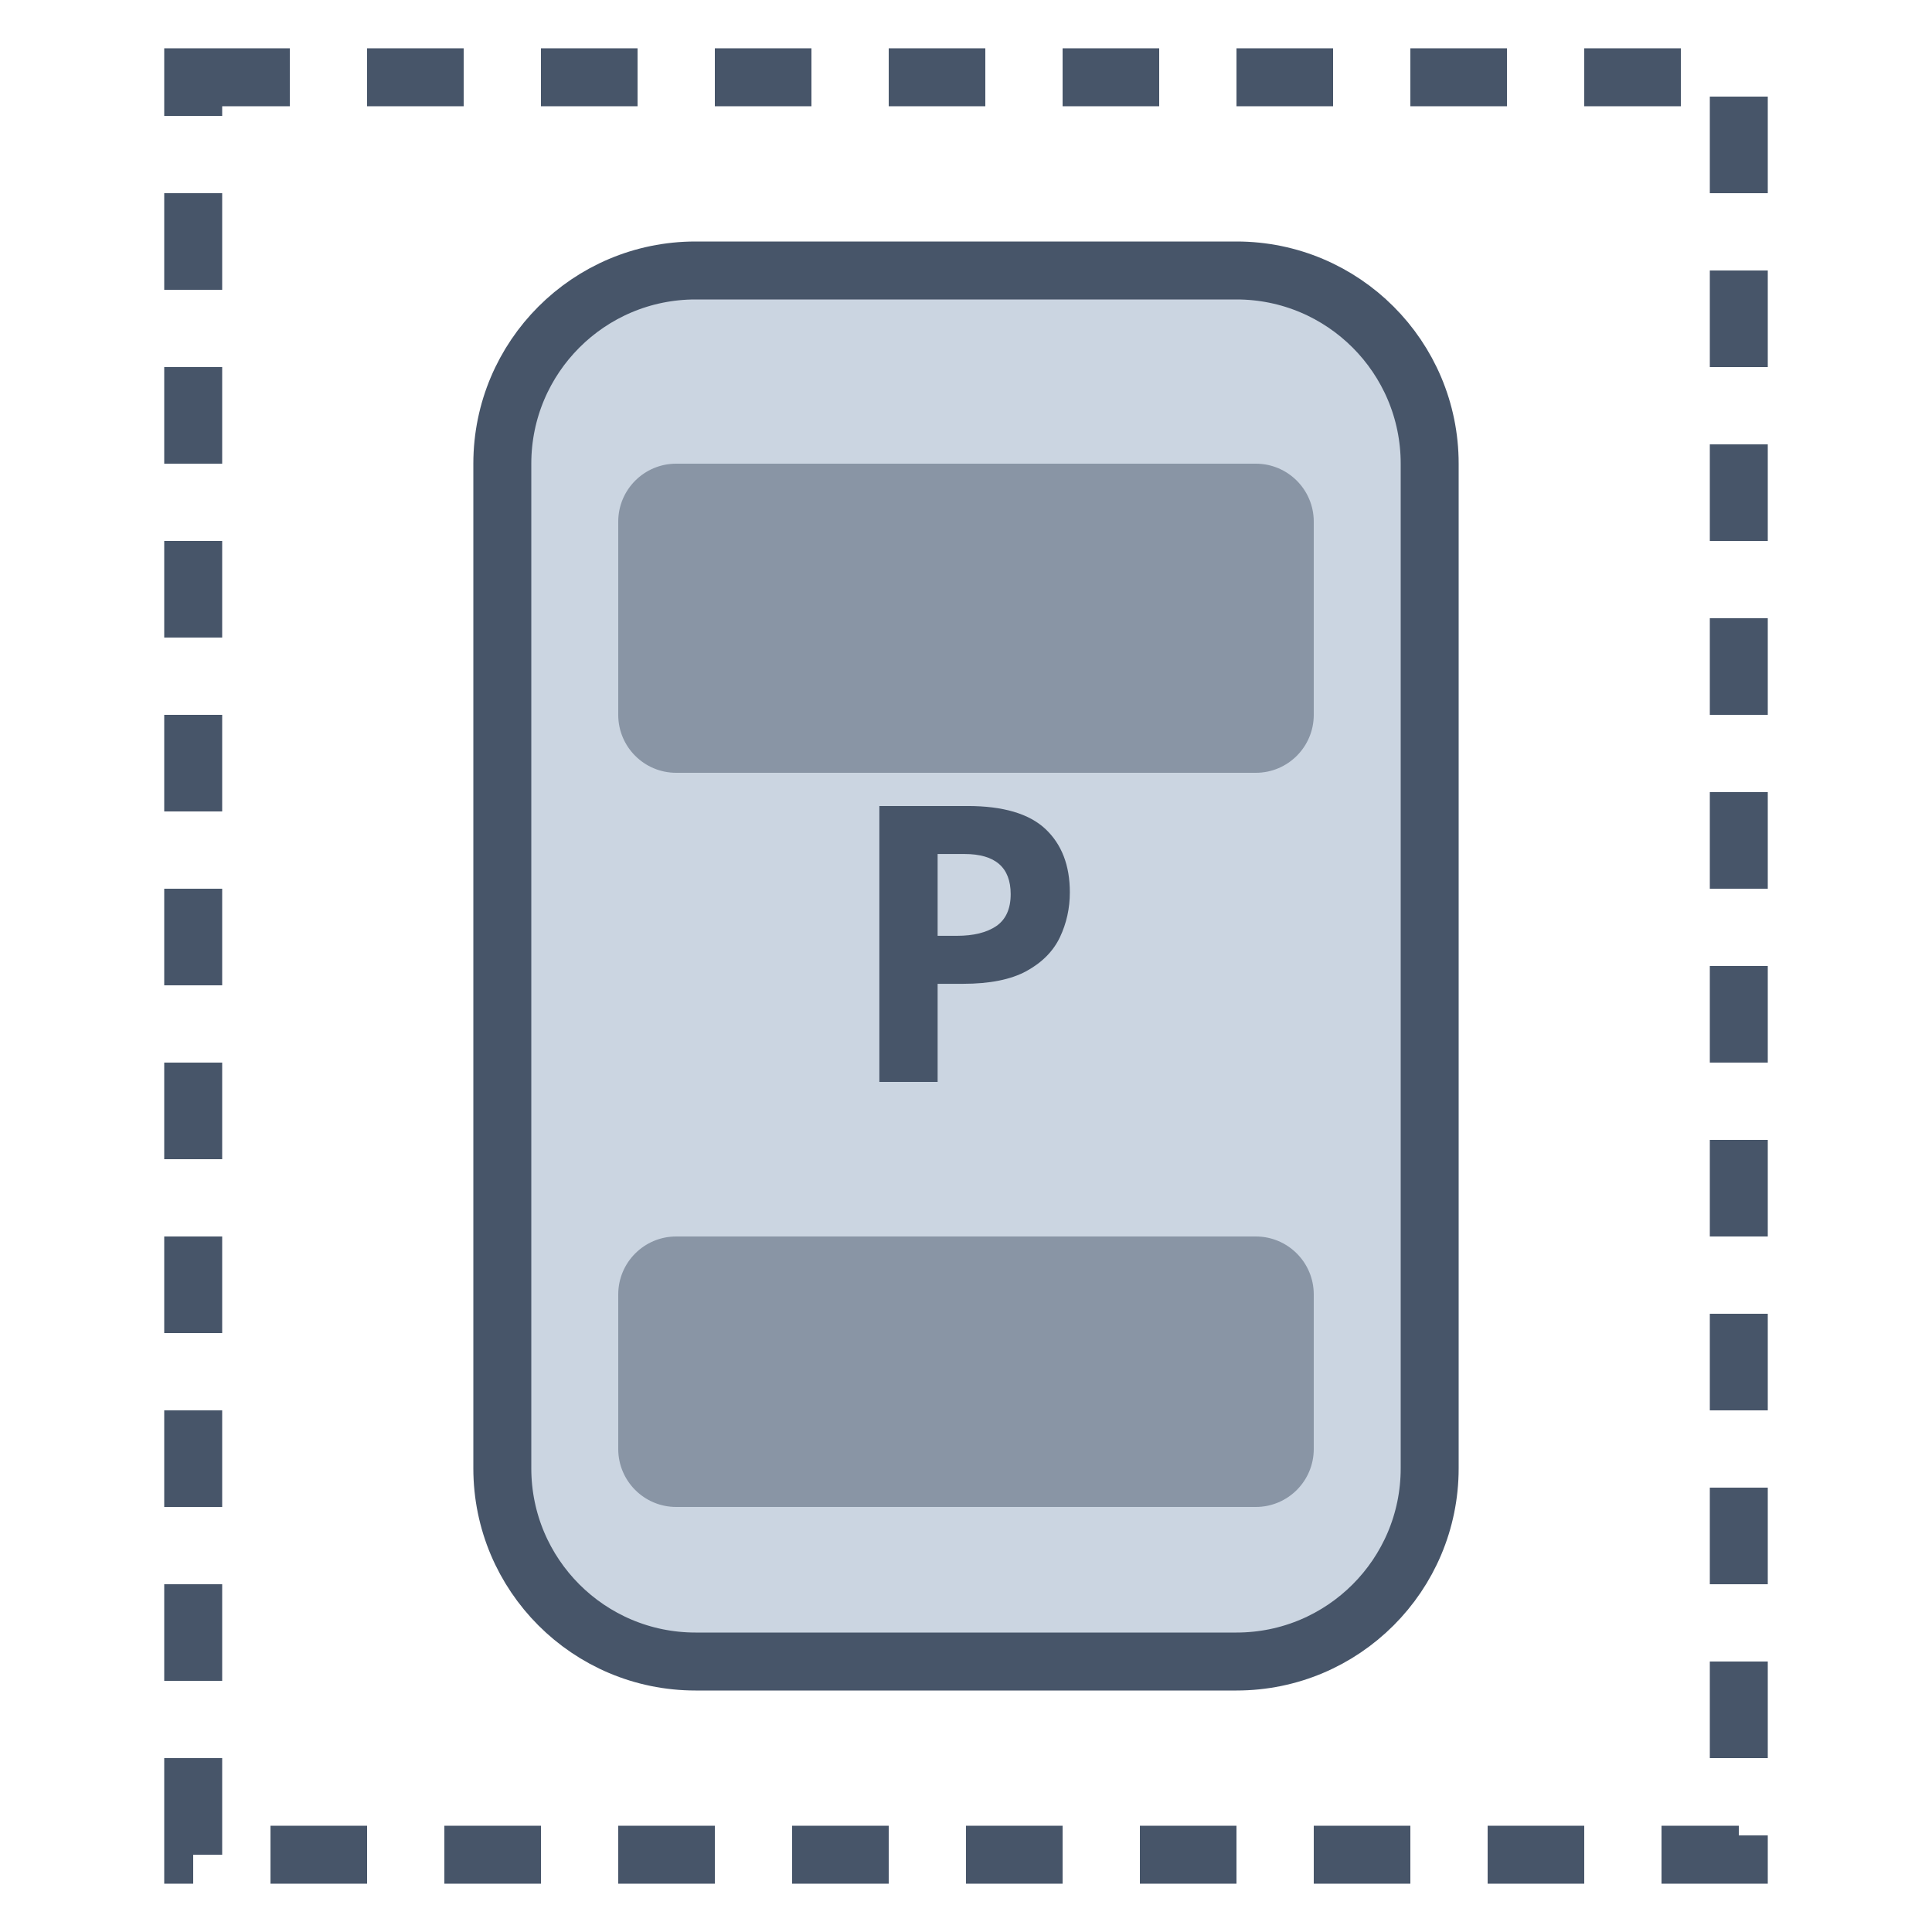
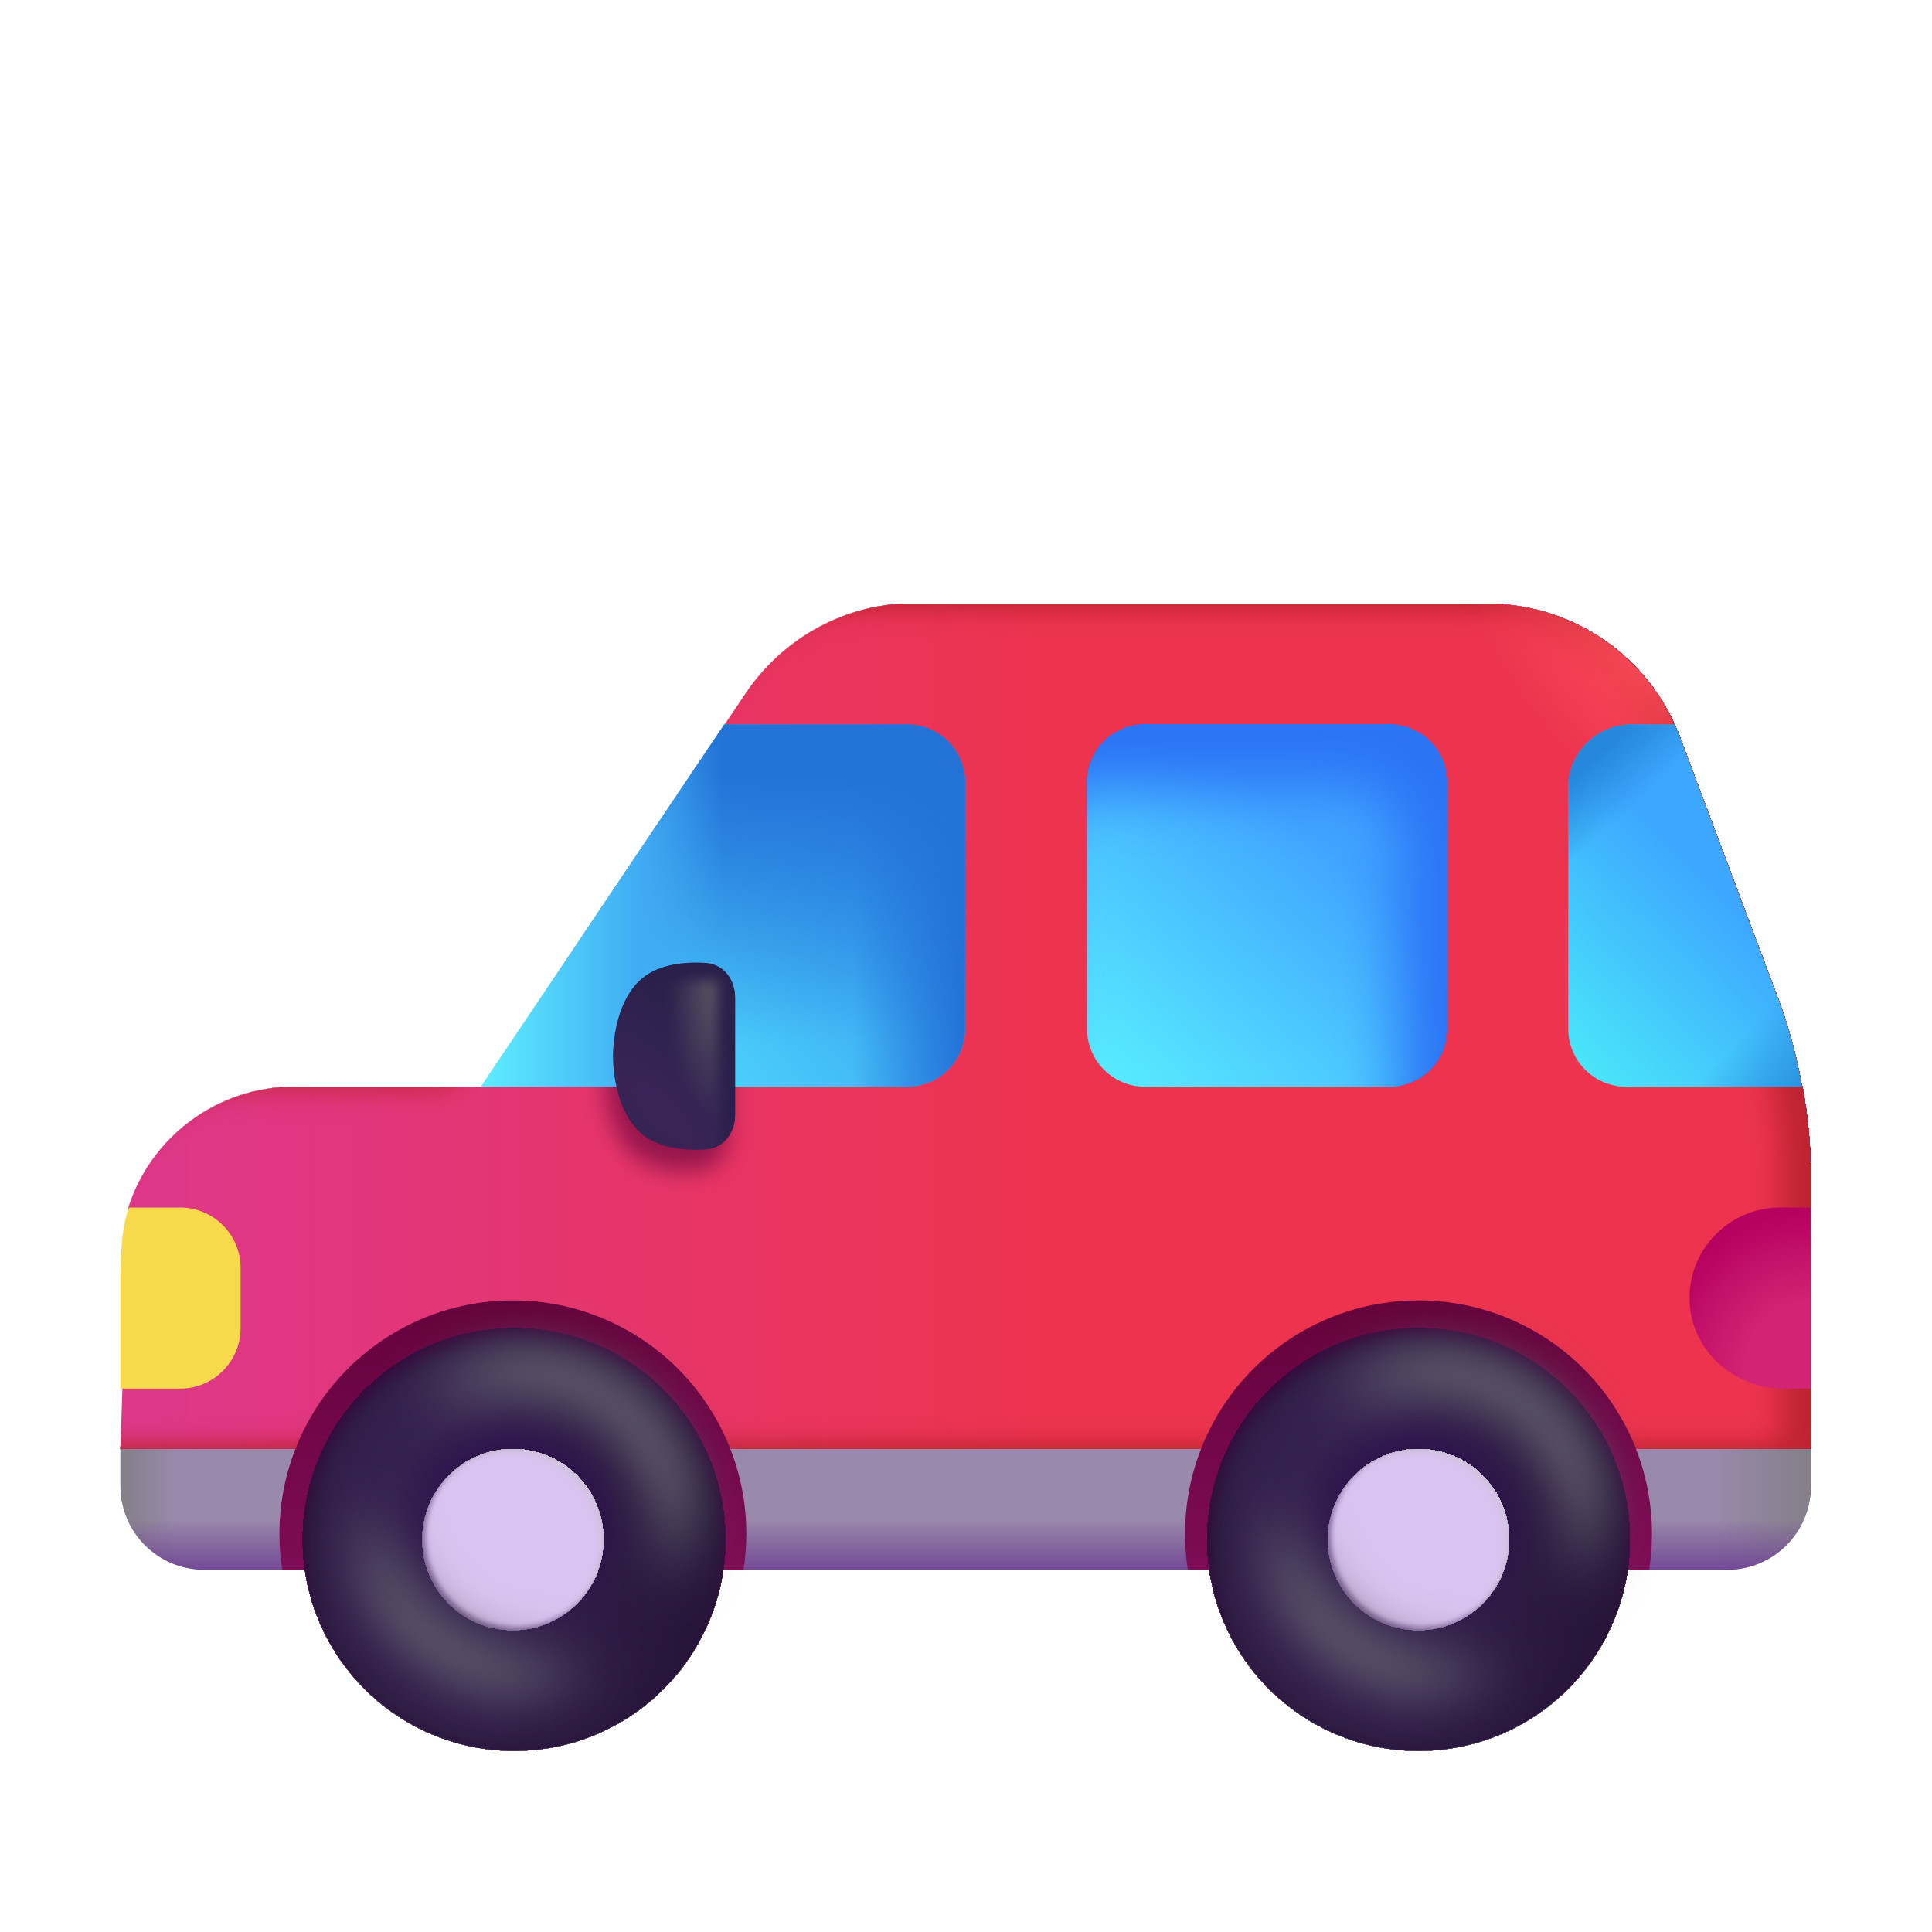
- <svg xmlns="http://www.w3.org/2000/svg" viewBox="0 0 100 100">
-   <rect x="10" y="4" width="80" height="92" fill="none" stroke="#475569" stroke-width="3" stroke-dasharray="5 4" />
-   <rect x="26" y="14" width="48" height="72" rx="10" fill="#CBD5E1" stroke="#475569" stroke-width="3" />
-   <rect x="32" y="24" width="36" height="16" rx="3" fill="#475569" opacity="0.5" />
-   <rect x="32" y="64" width="36" height="14" rx="3" fill="#475569" opacity="0.5" />
-   <text x="50" y="56" text-anchor="middle" font-family="Archivo, sans-serif" font-size="20" font-weight="700" fill="#475569">P</text>
+ <svg xmlns="http://www.w3.org/2000/svg" width="1em" height="1em" viewBox="0 0 32 32">
+   <g fill="none">
+     <g filter="url(#ihhYwcn)">
+       <path fill="url(#iLEvCHb)" d="M14.975 10h9.66c1.36 0 2.58.81 3.12 2.04l.005.014c.022.049.053.12.065.156l1.64 4.37c.168.456.297.93.378 1.406l.012.014c.09.49.14 1 .14 1.51V24h-28l.13-4c.37-1.16 1.46-2 2.75-2h3.1l4.37-6.51c.59-.88 1.57-1.45 2.63-1.49" />
+     </g>
+     <path fill="url(#iC9nA9c)" d="M14.975 10h9.66c1.36 0 2.58.81 3.12 2.04l.005.014c.022.049.053.12.065.156l1.64 4.37c.168.456.297.93.378 1.406l.012.014c.09.49.14 1 .14 1.51V24h-28l.13-4c.37-1.16 1.46-2 2.75-2h3.1l4.37-6.51c.59-.88 1.57-1.45 2.63-1.49" />
+     <g filter="url(#iNO4OJe)">
+       <path fill="#94154B" fill-rule="evenodd" d="M10.022 17.846c.005-.293.07-.95.492-1.298c.272-.224.704-.274 1.058-.246c.295.024.473.286.473.573v1.94c0 .288-.178.55-.473.574c-.354.028-.786-.022-1.058-.246c-.421-.348-.487-1.005-.492-1.297" clip-rule="evenodd" />
+     </g>
+     <path fill="url(#iHAFCsd)" d="m11.995 12l-4.03 6h7.06c.53 0 .96-.43.96-.96v-4.08a.96.96 0 0 0-.96-.96z" />
+     <path fill="url(#iuYmB1d)" d="m11.995 12l-4.03 6h7.06c.53 0 .96-.43.96-.96v-4.08a.96.96 0 0 0-.96-.96z" />
+     <path fill="url(#i38Zbbb)" d="m11.995 12l-4.03 6h7.06c.53 0 .96-.43.96-.96v-4.08a.96.96 0 0 0-.96-.96z" />
+     <path fill="url(#i2bnNCe)" d="m11.995 12l-4.03 6h7.06c.53 0 .96-.43.96-.96v-4.08a.96.96 0 0 0-.96-.96z" />
+     <path fill="#9989AA" d="M28.605 26H3.385c-.77 0-1.39-.62-1.39-1.39V24h28v.61c0 .77-.62 1.39-1.39 1.39" />
+     <path fill="url(#ikyq1ae)" d="M28.605 26H3.385c-.77 0-1.39-.62-1.39-1.39V24h28v.61c0 .77-.62 1.39-1.39 1.39" />
+     <path fill="url(#iYGHmyb)" d="M28.605 26H3.385c-.77 0-1.39-.62-1.39-1.39V24h28v.61c0 .77-.62 1.39-1.39 1.39" />
+     <path fill="url(#i4EkRnY)" d="M28.605 26H3.385c-.77 0-1.39-.62-1.39-1.39V24h28v.61c0 .77-.62 1.39-1.39 1.39" />
+     <g filter="url(#iCs8nJd)">
+       <path fill="url(#irojiKd)" d="M23.005 18h-4.04a.96.96 0 0 1-.96-.96v-4.08c0-.53.43-.96.96-.96h4.04c.53 0 .96.43.96.96v4.08c0 .53-.43.96-.96.96" />
+     </g>
+     <path fill="url(#iKsSbhc)" d="m29.465 16.58l-1.64-4.37c-.02-.06-.09-.21-.09-.21h-.72c-.57 0-1.04.47-1.04 1.04v4c0 .53.43.96.96.96h2.91c-.08-.48-.21-.96-.38-1.42" />
+     <path fill="url(#iAJUaxd)" d="m29.465 16.58l-1.64-4.37c-.02-.06-.09-.21-.09-.21h-.72c-.57 0-1.04.47-1.04 1.04v4c0 .53.43.96.96.96h2.91c-.08-.48-.21-.96-.38-1.42" />
+     <path fill="url(#ieu0K9b)" d="m29.465 16.58l-1.64-4.37c-.02-.06-.09-.21-.09-.21h-.72c-.57 0-1.04.47-1.04 1.04v4c0 .53.43.96.96.96h2.91c-.08-.48-.21-.96-.38-1.42" />
+     <path fill="url(#iwZH7Zd)" fill-rule="evenodd" d="M12.316 26q.045-.294.046-.602A3.867 3.867 0 1 0 4.674 26z" clip-rule="evenodd" />
+     <path fill="url(#i9sUKde)" fill-rule="evenodd" d="M27.316 26q.046-.294.046-.602a3.867 3.867 0 1 0-7.688.602z" clip-rule="evenodd" />
+     <path fill="#F7DA4C" d="M3.985 22v-1c0-.55-.45-1-1-1h-.85c-.1.29-.14.6-.14 1.27V23h.99c.55 0 1-.45 1-1" />
+     <g filter="url(#iS6agXb)">
+       <path fill="url(#iY8vw6d)" d="M23.495 29a3.5 3.5 0 1 0 0-7a3.5 3.5 0 0 0 0 7" />
+       <path fill="url(#iYPYSpb)" d="M23.495 29a3.5 3.5 0 1 0 0-7a3.5 3.5 0 0 0 0 7" />
+     </g>
+     <g filter="url(#iaTDhrd)">
+       <path fill="#D9C3F0" d="M23.495 27a1.5 1.5 0 1 0 0-3a1.5 1.5 0 0 0 0 3" />
+     </g>
+     <path fill="url(#iFSMpSd)" d="M29.985 20h-.5c-.85 0-1.54.71-1.5 1.57c.04.81.74 1.43 1.55 1.43h.45z" />
+     <g filter="url(#iOko8sb)">
+       <circle cx="23.757" cy="25.193" r="2.469" stroke="url(#itAvHVb)" stroke-width=".85" />
+     </g>
+     <g filter="url(#ijmOulb)">
+       <path fill="url(#iIWuaid)" d="M8.515 29a3.5 3.5 0 1 0 0-7a3.5 3.5 0 0 0 0 7" />
+       <path fill="url(#iAL0Pwc)" d="M8.515 29a3.5 3.5 0 1 0 0-7a3.5 3.5 0 0 0 0 7" />
+     </g>
+     <g filter="url(#i1bSTMc)">
+       <path fill="#D9C3F0" d="M8.495 27a1.5 1.5 0 1 0 0-3a1.5 1.5 0 0 0 0 3" />
+     </g>
+     <g filter="url(#illu7Ub)">
+       <circle cx="8.694" cy="25.193" r="2.469" stroke="url(#iQK2WJd)" stroke-width=".85" />
+     </g>
+     <path fill="url(#icYM7xc)" fill-rule="evenodd" d="M10.152 17.494c.005-.292.07-.95.492-1.297c.271-.225.703-.275 1.057-.247c.295.024.474.287.474.573v1.941c0 .287-.179.55-.474.573c-.354.028-.786-.021-1.058-.246c-.421-.348-.487-1.005-.491-1.297" clip-rule="evenodd" />
+     <path fill="url(#iWXQcPc)" fill-rule="evenodd" d="M10.152 17.494c.005-.292.07-.95.492-1.297c.271-.225.703-.275 1.057-.247c.295.024.474.287.474.573v1.941c0 .287-.179.55-.474.573c-.354.028-.786-.021-1.058-.246c-.421-.348-.487-1.005-.491-1.297" clip-rule="evenodd" />
+     <g filter="url(#isWkOfe)">
+       <path fill="url(#iZNjQsc)" d="M11.887 16.247v2.368c-.719-.563-.872-1.841-.851-2.313c.293-.106.69-.08.851-.055" />
+     </g>
+     <defs>
+       <linearGradient id="iLEvCHb" x1="2.582" x2="17.27" y1="18.505" y2="18.505" gradientUnits="userSpaceOnUse">
+         <stop stop-color="#DF378A" />
+         <stop offset="1" stop-color="#ED334E" />
+       </linearGradient>
+       <linearGradient id="iHAFCsd" x1="14.707" x2="9.145" y1="13.443" y2="18" gradientUnits="userSpaceOnUse">
+         <stop stop-color="#3398F0" />
+         <stop offset="1" stop-color="#57E8FF" />
+       </linearGradient>
+       <linearGradient id="iuYmB1d" x1="15.985" x2="14.145" y1="17.193" y2="17.193" gradientUnits="userSpaceOnUse">
+         <stop stop-color="#2372D7" />
+         <stop offset="1" stop-color="#2372D7" stop-opacity="0" />
+       </linearGradient>
+       <linearGradient id="i38Zbbb" x1="14.145" x2="14.145" y1="11.443" y2="17.255" gradientUnits="userSpaceOnUse">
+         <stop offset=".226" stop-color="#2372D7" />
+         <stop offset="1" stop-color="#2372D7" stop-opacity="0" />
+       </linearGradient>
+       <linearGradient id="i2bnNCe" x1="7.965" x2="11.975" y1="18" y2="18" gradientUnits="userSpaceOnUse">
+         <stop stop-color="#5EEEFF" />
+         <stop offset=".653" stop-color="#40ACF4" />
+         <stop offset="1" stop-color="#40ACF4" stop-opacity="0" />
+       </linearGradient>
+       <linearGradient id="ikyq1ae" x1="1.995" x2="2.885" y1="25" y2="25" gradientUnits="userSpaceOnUse">
+         <stop stop-color="#847F89" />
+         <stop offset="1" stop-color="#847F89" stop-opacity="0" />
+       </linearGradient>
+       <linearGradient id="iYGHmyb" x1="29.995" x2="28.43" y1="25" y2="25" gradientUnits="userSpaceOnUse">
+         <stop stop-color="#847F89" />
+         <stop offset="1" stop-color="#847F89" stop-opacity="0" />
+       </linearGradient>
+       <linearGradient id="i4EkRnY" x1="15.995" x2="15.995" y1="26" y2="25.162" gradientUnits="userSpaceOnUse">
+         <stop stop-color="#734995" />
+         <stop offset="1" stop-color="#734995" stop-opacity="0" />
+       </linearGradient>
+       <linearGradient id="irojiKd" x1="21.957" x2="18.005" y1="13.943" y2="18.568" gradientUnits="userSpaceOnUse">
+         <stop stop-color="#40A4FF" />
+         <stop offset="1" stop-color="#5BF6FF" />
+       </linearGradient>
+       <linearGradient id="iKsSbhc" x1="28.707" x2="25.645" y1="15" y2="18" gradientUnits="userSpaceOnUse">
+         <stop stop-color="#3DA7FF" />
+         <stop offset="1" stop-color="#4CF0F8" />
+       </linearGradient>
+       <linearGradient id="iAJUaxd" x1="26.41" x2="27.098" y1="12.552" y2="13.318" gradientUnits="userSpaceOnUse">
+         <stop stop-color="#2588DA" />
+         <stop offset="1" stop-color="#2588DA" stop-opacity="0" />
+       </linearGradient>
+       <linearGradient id="ieu0K9b" x1="30.239" x2="29.082" y1="18" y2="16.912" gradientUnits="userSpaceOnUse">
+         <stop stop-color="#2588DA" />
+         <stop offset="1" stop-color="#2588DA" stop-opacity="0" />
+       </linearGradient>
+       <linearGradient id="iwZH7Zd" x1="8.495" x2="8.495" y1="21.531" y2="25.871" gradientUnits="userSpaceOnUse">
+         <stop stop-color="#64023B" />
+         <stop offset="1" stop-color="#7E0B55" />
+       </linearGradient>
+       <linearGradient id="i9sUKde" x1="23.495" x2="23.495" y1="21.531" y2="25.871" gradientUnits="userSpaceOnUse">
+         <stop stop-color="#64023B" />
+         <stop offset="1" stop-color="#7E0B55" />
+       </linearGradient>
+       <linearGradient id="iY8vw6d" x1="21.881" x2="27.138" y1="24.62" y2="24.62" gradientUnits="userSpaceOnUse">
+         <stop offset=".239" stop-color="#34214F" />
+         <stop offset="1" stop-color="#241337" />
+       </linearGradient>
+       <linearGradient id="itAvHVb" x1="25.102" x2="22.103" y1="23.234" y2="27.376" gradientUnits="userSpaceOnUse">
+         <stop offset=".083" stop-color="#615B6B" />
+         <stop offset=".391" stop-color="#615B6B" stop-opacity="0" />
+         <stop offset=".692" stop-color="#615B6B" stop-opacity="0" />
+         <stop offset=".935" stop-color="#615B6B" />
+       </linearGradient>
+       <linearGradient id="iIWuaid" x1="6.901" x2="12.158" y1="24.62" y2="24.62" gradientUnits="userSpaceOnUse">
+         <stop offset=".239" stop-color="#34214F" />
+         <stop offset="1" stop-color="#241337" />
+       </linearGradient>
+       <linearGradient id="iQK2WJd" x1="10.04" x2="7.04" y1="23.234" y2="27.376" gradientUnits="userSpaceOnUse">
+         <stop offset=".083" stop-color="#615B6B" />
+         <stop offset=".391" stop-color="#615B6B" stop-opacity="0" />
+         <stop offset=".692" stop-color="#615B6B" stop-opacity="0" />
+         <stop offset=".935" stop-color="#615B6B" />
+       </linearGradient>
+       <linearGradient id="iWXQcPc" x1="11.858" x2="12.175" y1="17.738" y2="17.738" gradientUnits="userSpaceOnUse">
+         <stop stop-color="#281F4A" stop-opacity="0" />
+         <stop offset="1" stop-color="#281F4A" />
+       </linearGradient>
+       <filter id="ihhYwcn" width="28.5" height="14" x="1.495" y="10" color-interpolation-filters="sRGB" filterUnits="userSpaceOnUse">
+         <feFlood flood-opacity="0" result="BackgroundImageFix" />
+         <feBlend in="SourceGraphic" in2="BackgroundImageFix" result="shape" />
+         <feColorMatrix in="SourceAlpha" result="hardAlpha" values="0 0 0 0 0 0 0 0 0 0 0 0 0 0 0 0 0 0 127 0" />
+         <feOffset dx="-.5" />
+         <feGaussianBlur stdDeviation=".25" />
+         <feComposite in2="hardAlpha" k2="-1" k3="1" operator="arithmetic" />
+         <feColorMatrix values="0 0 0 0 0.745 0 0 0 0 0.137 0 0 0 0 0.192 0 0 0 1 0" />
+         <feBlend in2="shape" result="effect1_innerShadow_18_10534" />
+       </filter>
+       <filter id="iNO4OJe" width="2.823" height="3.901" x="9.622" y="15.895" color-interpolation-filters="sRGB" filterUnits="userSpaceOnUse">
+         <feFlood flood-opacity="0" result="BackgroundImageFix" />
+         <feBlend in="SourceGraphic" in2="BackgroundImageFix" result="shape" />
+         <feGaussianBlur result="effect1_foregroundBlur_18_10534" stdDeviation=".2" />
+       </filter>
+       <filter id="iCs8nJd" width="6.71" height="7" x="17.255" y="12" color-interpolation-filters="sRGB" filterUnits="userSpaceOnUse">
+         <feFlood flood-opacity="0" result="BackgroundImageFix" />
+         <feBlend in="SourceGraphic" in2="BackgroundImageFix" result="shape" />
+         <feColorMatrix in="SourceAlpha" result="hardAlpha" values="0 0 0 0 0 0 0 0 0 0 0 0 0 0 0 0 0 0 127 0" />
+         <feOffset dx="-.75" dy="1" />
+         <feGaussianBlur stdDeviation=".5" />
+         <feComposite in2="hardAlpha" k2="-1" k3="1" operator="arithmetic" />
+         <feColorMatrix values="0 0 0 0 0.169 0 0 0 0 0.451 0 0 0 0 0.965 0 0 0 1 0" />
+         <feBlend in2="shape" result="effect1_innerShadow_18_10534" />
+       </filter>
+       <filter id="iS6agXb" width="7" height="7.15" x="19.995" y="22" color-interpolation-filters="sRGB" filterUnits="userSpaceOnUse">
+         <feFlood flood-opacity="0" result="BackgroundImageFix" />
+         <feBlend in="SourceGraphic" in2="BackgroundImageFix" result="shape" />
+         <feColorMatrix in="SourceAlpha" result="hardAlpha" values="0 0 0 0 0 0 0 0 0 0 0 0 0 0 0 0 0 0 127 0" />
+         <feOffset />
+         <feGaussianBlur stdDeviation=".5" />
+         <feComposite in2="hardAlpha" k2="-1" k3="1" operator="arithmetic" />
+         <feColorMatrix values="0 0 0 0 0.145 0 0 0 0 0.082 0 0 0 0 0.216 0 0 0 1 0" />
+         <feBlend in2="shape" result="effect1_innerShadow_18_10534" />
+         <feColorMatrix in="SourceAlpha" result="hardAlpha" values="0 0 0 0 0 0 0 0 0 0 0 0 0 0 0 0 0 0 127 0" />
+         <feOffset dy=".15" />
+         <feGaussianBlur stdDeviation=".125" />
+         <feComposite in2="hardAlpha" k2="-1" k3="1" operator="arithmetic" />
+         <feColorMatrix values="0 0 0 0 0.208 0 0 0 0 0.031 0 0 0 0 0.235 0 0 0 1 0" />
+         <feBlend in2="effect1_innerShadow_18_10534" result="effect2_innerShadow_18_10534" />
+       </filter>
+       <filter id="iaTDhrd" width="3.1" height="3.1" x="21.945" y="23.95" color-interpolation-filters="sRGB" filterUnits="userSpaceOnUse">
+         <feFlood flood-opacity="0" result="BackgroundImageFix" />
+         <feBlend in="SourceGraphic" in2="BackgroundImageFix" result="shape" />
+         <feColorMatrix in="SourceAlpha" result="hardAlpha" values="0 0 0 0 0 0 0 0 0 0 0 0 0 0 0 0 0 0 127 0" />
+         <feOffset dx=".05" dy="-.05" />
+         <feGaussianBlur stdDeviation=".05" />
+         <feComposite in2="hardAlpha" k2="-1" k3="1" operator="arithmetic" />
+         <feColorMatrix values="0 0 0 0 0.478 0 0 0 0 0.365 0 0 0 0 0.584 0 0 0 1 0" />
+         <feBlend in2="shape" result="effect1_innerShadow_18_10534" />
+         <feColorMatrix in="SourceAlpha" result="hardAlpha" values="0 0 0 0 0 0 0 0 0 0 0 0 0 0 0 0 0 0 127 0" />
+         <feOffset dx="-.05" dy=".05" />
+         <feGaussianBlur stdDeviation=".05" />
+         <feComposite in2="hardAlpha" k2="-1" k3="1" operator="arithmetic" />
+         <feColorMatrix values="0 0 0 0 0.808 0 0 0 0 0.765 0 0 0 0 0.859 0 0 0 1 0" />
+         <feBlend in2="effect1_innerShadow_18_10534" result="effect2_innerShadow_18_10534" />
+       </filter>
+       <filter id="iOko8sb" width="7.287" height="7.287" x="20.113" y="21.549" color-interpolation-filters="sRGB" filterUnits="userSpaceOnUse">
+         <feFlood flood-opacity="0" result="BackgroundImageFix" />
+         <feBlend in="SourceGraphic" in2="BackgroundImageFix" result="shape" />
+         <feGaussianBlur result="effect1_foregroundBlur_18_10534" stdDeviation=".375" />
+       </filter>
+       <filter id="ijmOulb" width="7" height="7.15" x="5.015" y="22" color-interpolation-filters="sRGB" filterUnits="userSpaceOnUse">
+         <feFlood flood-opacity="0" result="BackgroundImageFix" />
+         <feBlend in="SourceGraphic" in2="BackgroundImageFix" result="shape" />
+         <feColorMatrix in="SourceAlpha" result="hardAlpha" values="0 0 0 0 0 0 0 0 0 0 0 0 0 0 0 0 0 0 127 0" />
+         <feOffset />
+         <feGaussianBlur stdDeviation=".5" />
+         <feComposite in2="hardAlpha" k2="-1" k3="1" operator="arithmetic" />
+         <feColorMatrix values="0 0 0 0 0.145 0 0 0 0 0.082 0 0 0 0 0.216 0 0 0 1 0" />
+         <feBlend in2="shape" result="effect1_innerShadow_18_10534" />
+         <feColorMatrix in="SourceAlpha" result="hardAlpha" values="0 0 0 0 0 0 0 0 0 0 0 0 0 0 0 0 0 0 127 0" />
+         <feOffset dy=".15" />
+         <feGaussianBlur stdDeviation=".125" />
+         <feComposite in2="hardAlpha" k2="-1" k3="1" operator="arithmetic" />
+         <feColorMatrix values="0 0 0 0 0.208 0 0 0 0 0.031 0 0 0 0 0.235 0 0 0 1 0" />
+         <feBlend in2="effect1_innerShadow_18_10534" result="effect2_innerShadow_18_10534" />
+       </filter>
+       <filter id="i1bSTMc" width="3.1" height="3.1" x="6.945" y="23.95" color-interpolation-filters="sRGB" filterUnits="userSpaceOnUse">
+         <feFlood flood-opacity="0" result="BackgroundImageFix" />
+         <feBlend in="SourceGraphic" in2="BackgroundImageFix" result="shape" />
+         <feColorMatrix in="SourceAlpha" result="hardAlpha" values="0 0 0 0 0 0 0 0 0 0 0 0 0 0 0 0 0 0 127 0" />
+         <feOffset dx=".05" dy="-.05" />
+         <feGaussianBlur stdDeviation=".05" />
+         <feComposite in2="hardAlpha" k2="-1" k3="1" operator="arithmetic" />
+         <feColorMatrix values="0 0 0 0 0.478 0 0 0 0 0.365 0 0 0 0 0.584 0 0 0 1 0" />
+         <feBlend in2="shape" result="effect1_innerShadow_18_10534" />
+         <feColorMatrix in="SourceAlpha" result="hardAlpha" values="0 0 0 0 0 0 0 0 0 0 0 0 0 0 0 0 0 0 127 0" />
+         <feOffset dx="-.05" dy=".05" />
+         <feGaussianBlur stdDeviation=".05" />
+         <feComposite in2="hardAlpha" k2="-1" k3="1" operator="arithmetic" />
+         <feColorMatrix values="0 0 0 0 0.808 0 0 0 0 0.765 0 0 0 0 0.859 0 0 0 1 0" />
+         <feBlend in2="effect1_innerShadow_18_10534" result="effect2_innerShadow_18_10534" />
+       </filter>
+       <filter id="illu7Ub" width="7.287" height="7.287" x="5.051" y="21.549" color-interpolation-filters="sRGB" filterUnits="userSpaceOnUse">
+         <feFlood flood-opacity="0" result="BackgroundImageFix" />
+         <feBlend in="SourceGraphic" in2="BackgroundImageFix" result="shape" />
+         <feGaussianBlur result="effect1_foregroundBlur_18_10534" stdDeviation=".375" />
+       </filter>
+       <filter id="isWkOfe" width="1.253" height="2.79" x="10.834" y="16.025" color-interpolation-filters="sRGB" filterUnits="userSpaceOnUse">
+         <feFlood flood-opacity="0" result="BackgroundImageFix" />
+         <feBlend in="SourceGraphic" in2="BackgroundImageFix" result="shape" />
+         <feGaussianBlur result="effect1_foregroundBlur_18_10534" stdDeviation=".1" />
+       </filter>
+       <radialGradient id="iC9nA9c" cx="0" cy="0" r="1" gradientTransform="matrix(-1.5779 1.5062 -2.64847 -2.77456 27.363 10.805)" gradientUnits="userSpaceOnUse">
+         <stop stop-color="#FF4D5A" />
+         <stop offset="1" stop-color="#FF4D5A" stop-opacity="0" />
+       </radialGradient>
+       <radialGradient id="iYPYSpb" cx="0" cy="0" r="1" gradientTransform="matrix(.79083 -1.73826 1.81555 .826 23.495 25.187)" gradientUnits="userSpaceOnUse">
+         <stop offset=".523" stop-color="#2D114D" />
+         <stop offset="1" stop-color="#2B1249" stop-opacity="0" />
+       </radialGradient>
+       <radialGradient id="iFSMpSd" cx="0" cy="0" r="1" gradientTransform="rotate(-120.532 21.467 2.771)scale(2.61197)" gradientUnits="userSpaceOnUse">
+         <stop offset=".418" stop-color="#D32374" />
+         <stop offset="1" stop-color="#B60160" />
+       </radialGradient>
+       <radialGradient id="iAL0Pwc" cx="0" cy="0" r="1" gradientTransform="matrix(.79083 -1.73826 1.81555 .826 8.515 25.187)" gradientUnits="userSpaceOnUse">
+         <stop offset=".523" stop-color="#2D114D" />
+         <stop offset="1" stop-color="#2B1249" stop-opacity="0" />
+       </radialGradient>
+       <radialGradient id="icYM7xc" cx="0" cy="0" r="1" gradientTransform="matrix(1.25 -1.30468 3.4823 3.33637 10.98 18.427)" gradientUnits="userSpaceOnUse">
+         <stop stop-color="#3A2557" />
+         <stop offset="1" stop-color="#281F4A" />
+       </radialGradient>
+       <radialGradient id="iZNjQsc" cx="0" cy="0" r="1" gradientTransform="matrix(0 2.24219 -.82422 0 11.887 16.372)" gradientUnits="userSpaceOnUse">
+         <stop stop-color="#5E5866" />
+         <stop offset="1" stop-color="#5E5866" stop-opacity="0" />
+       </radialGradient>
+     </defs>
+   </g>
</svg>
